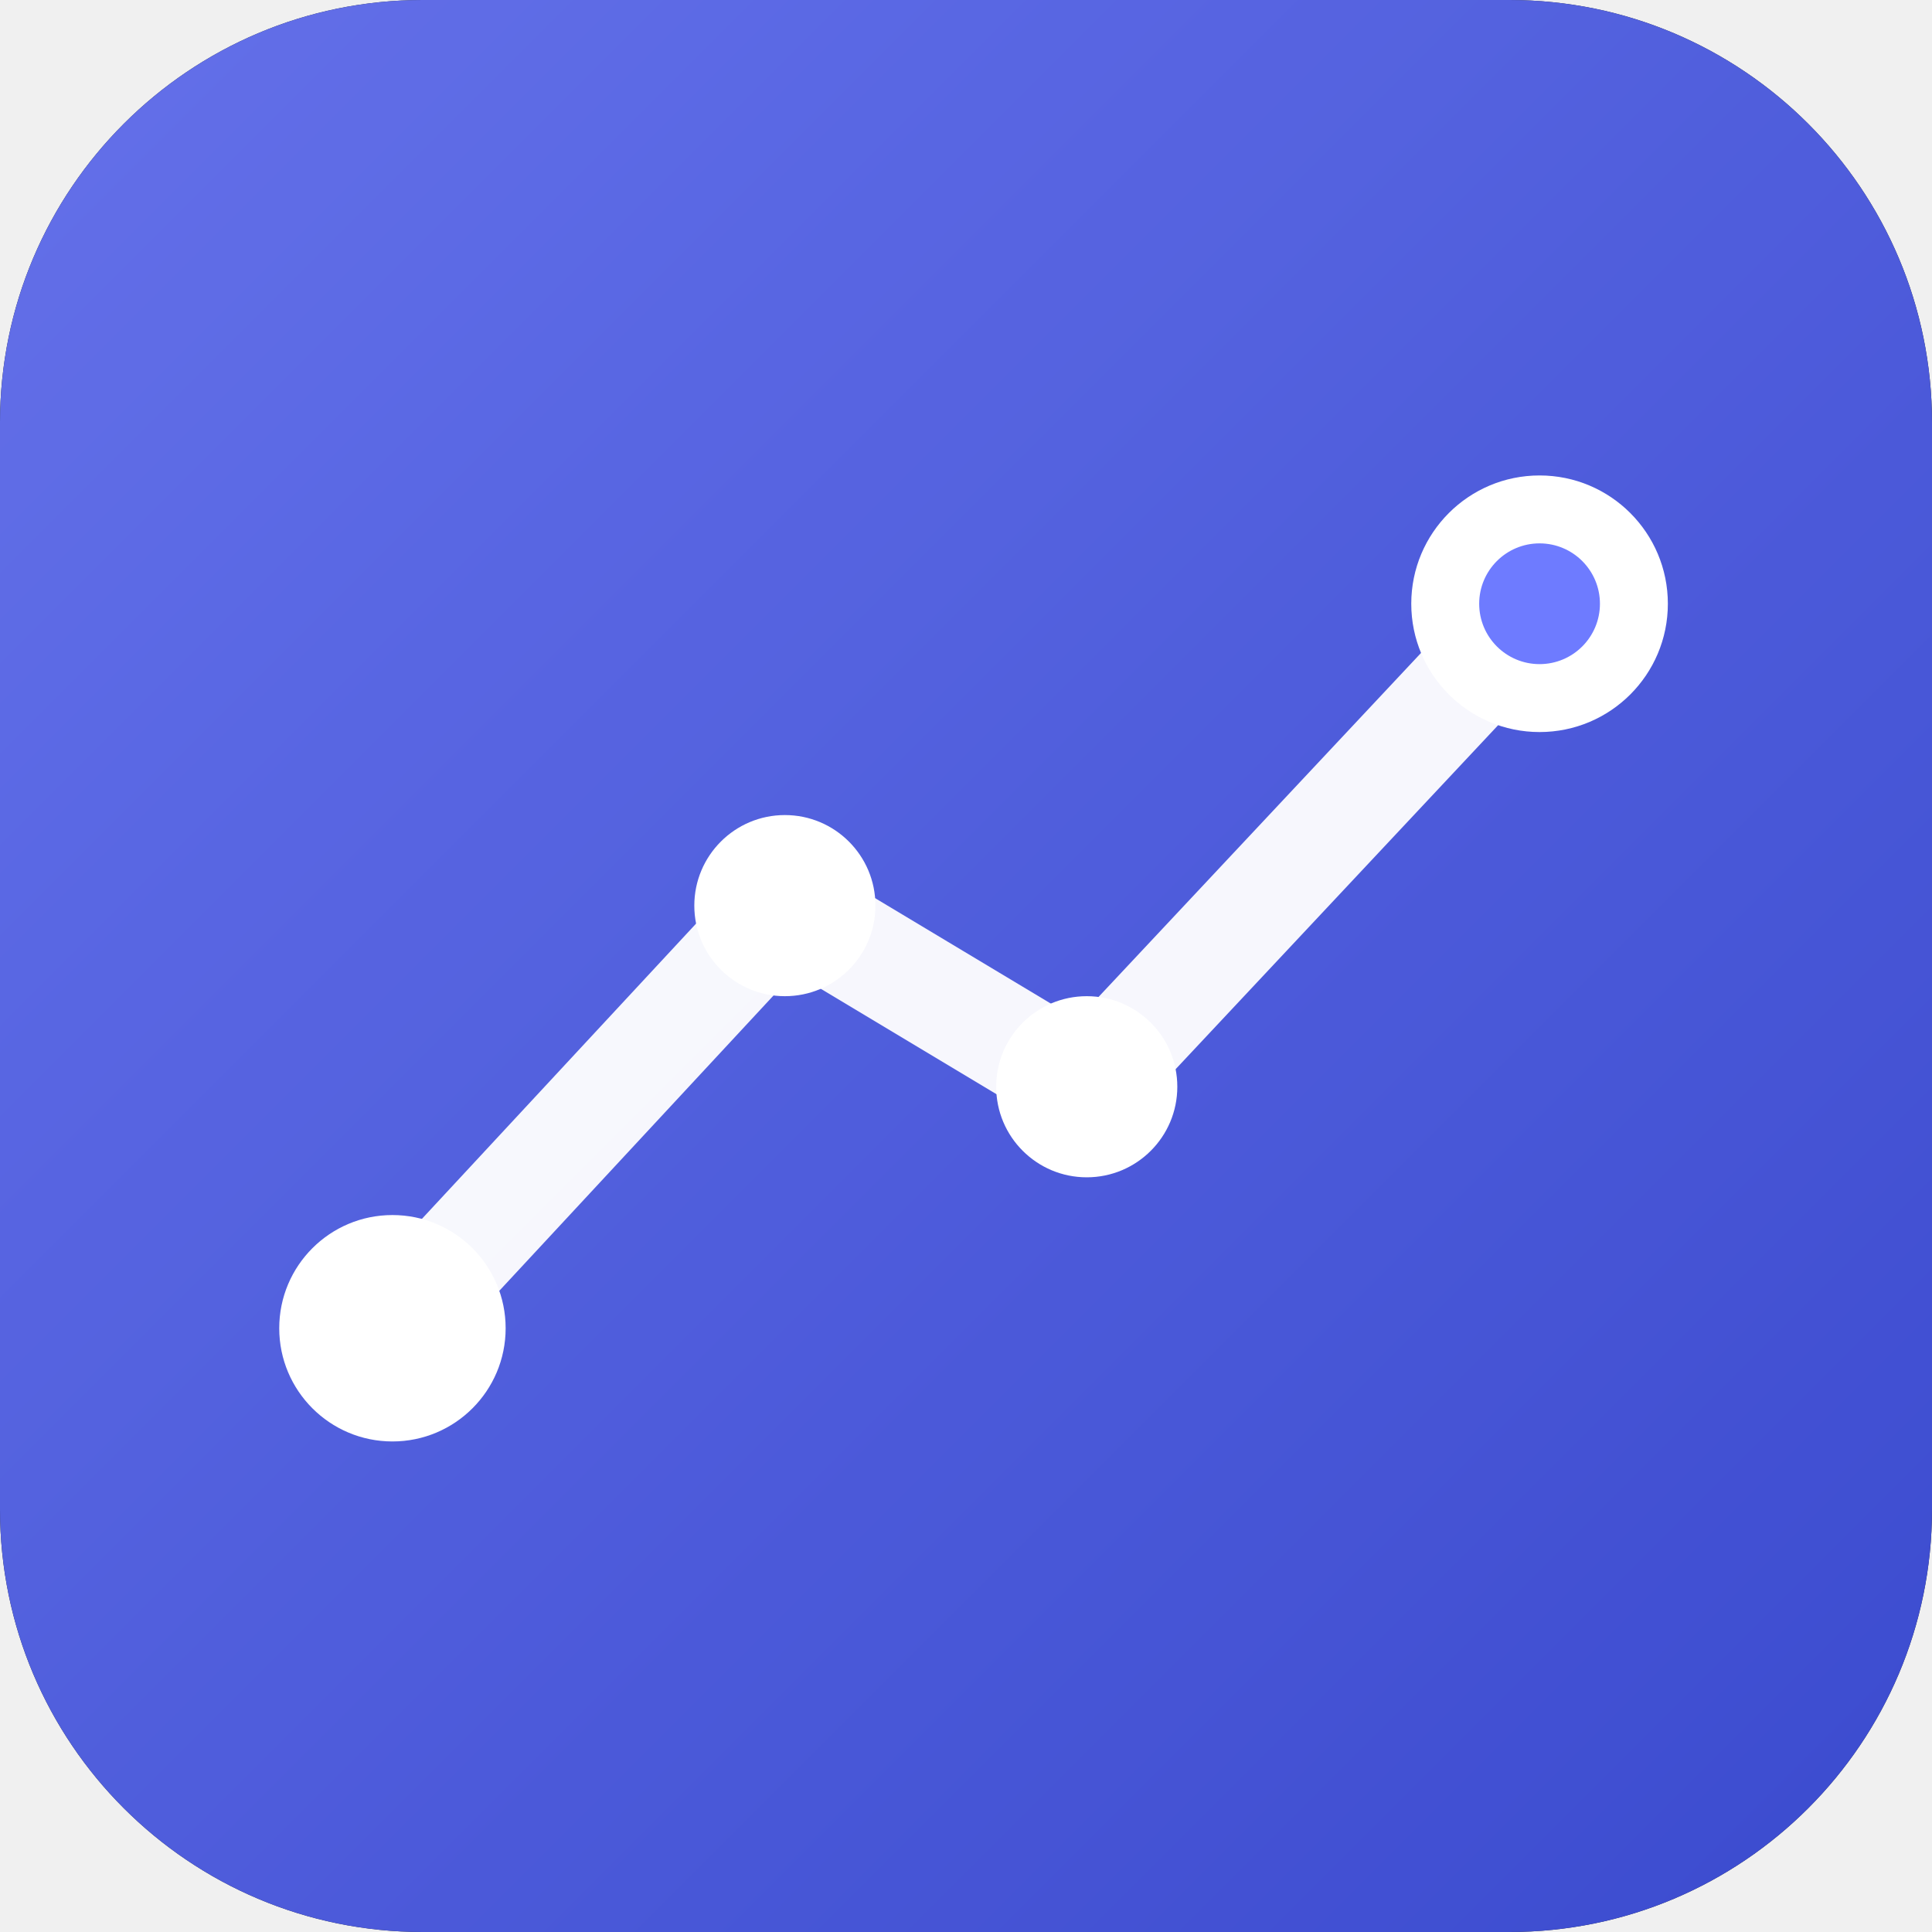
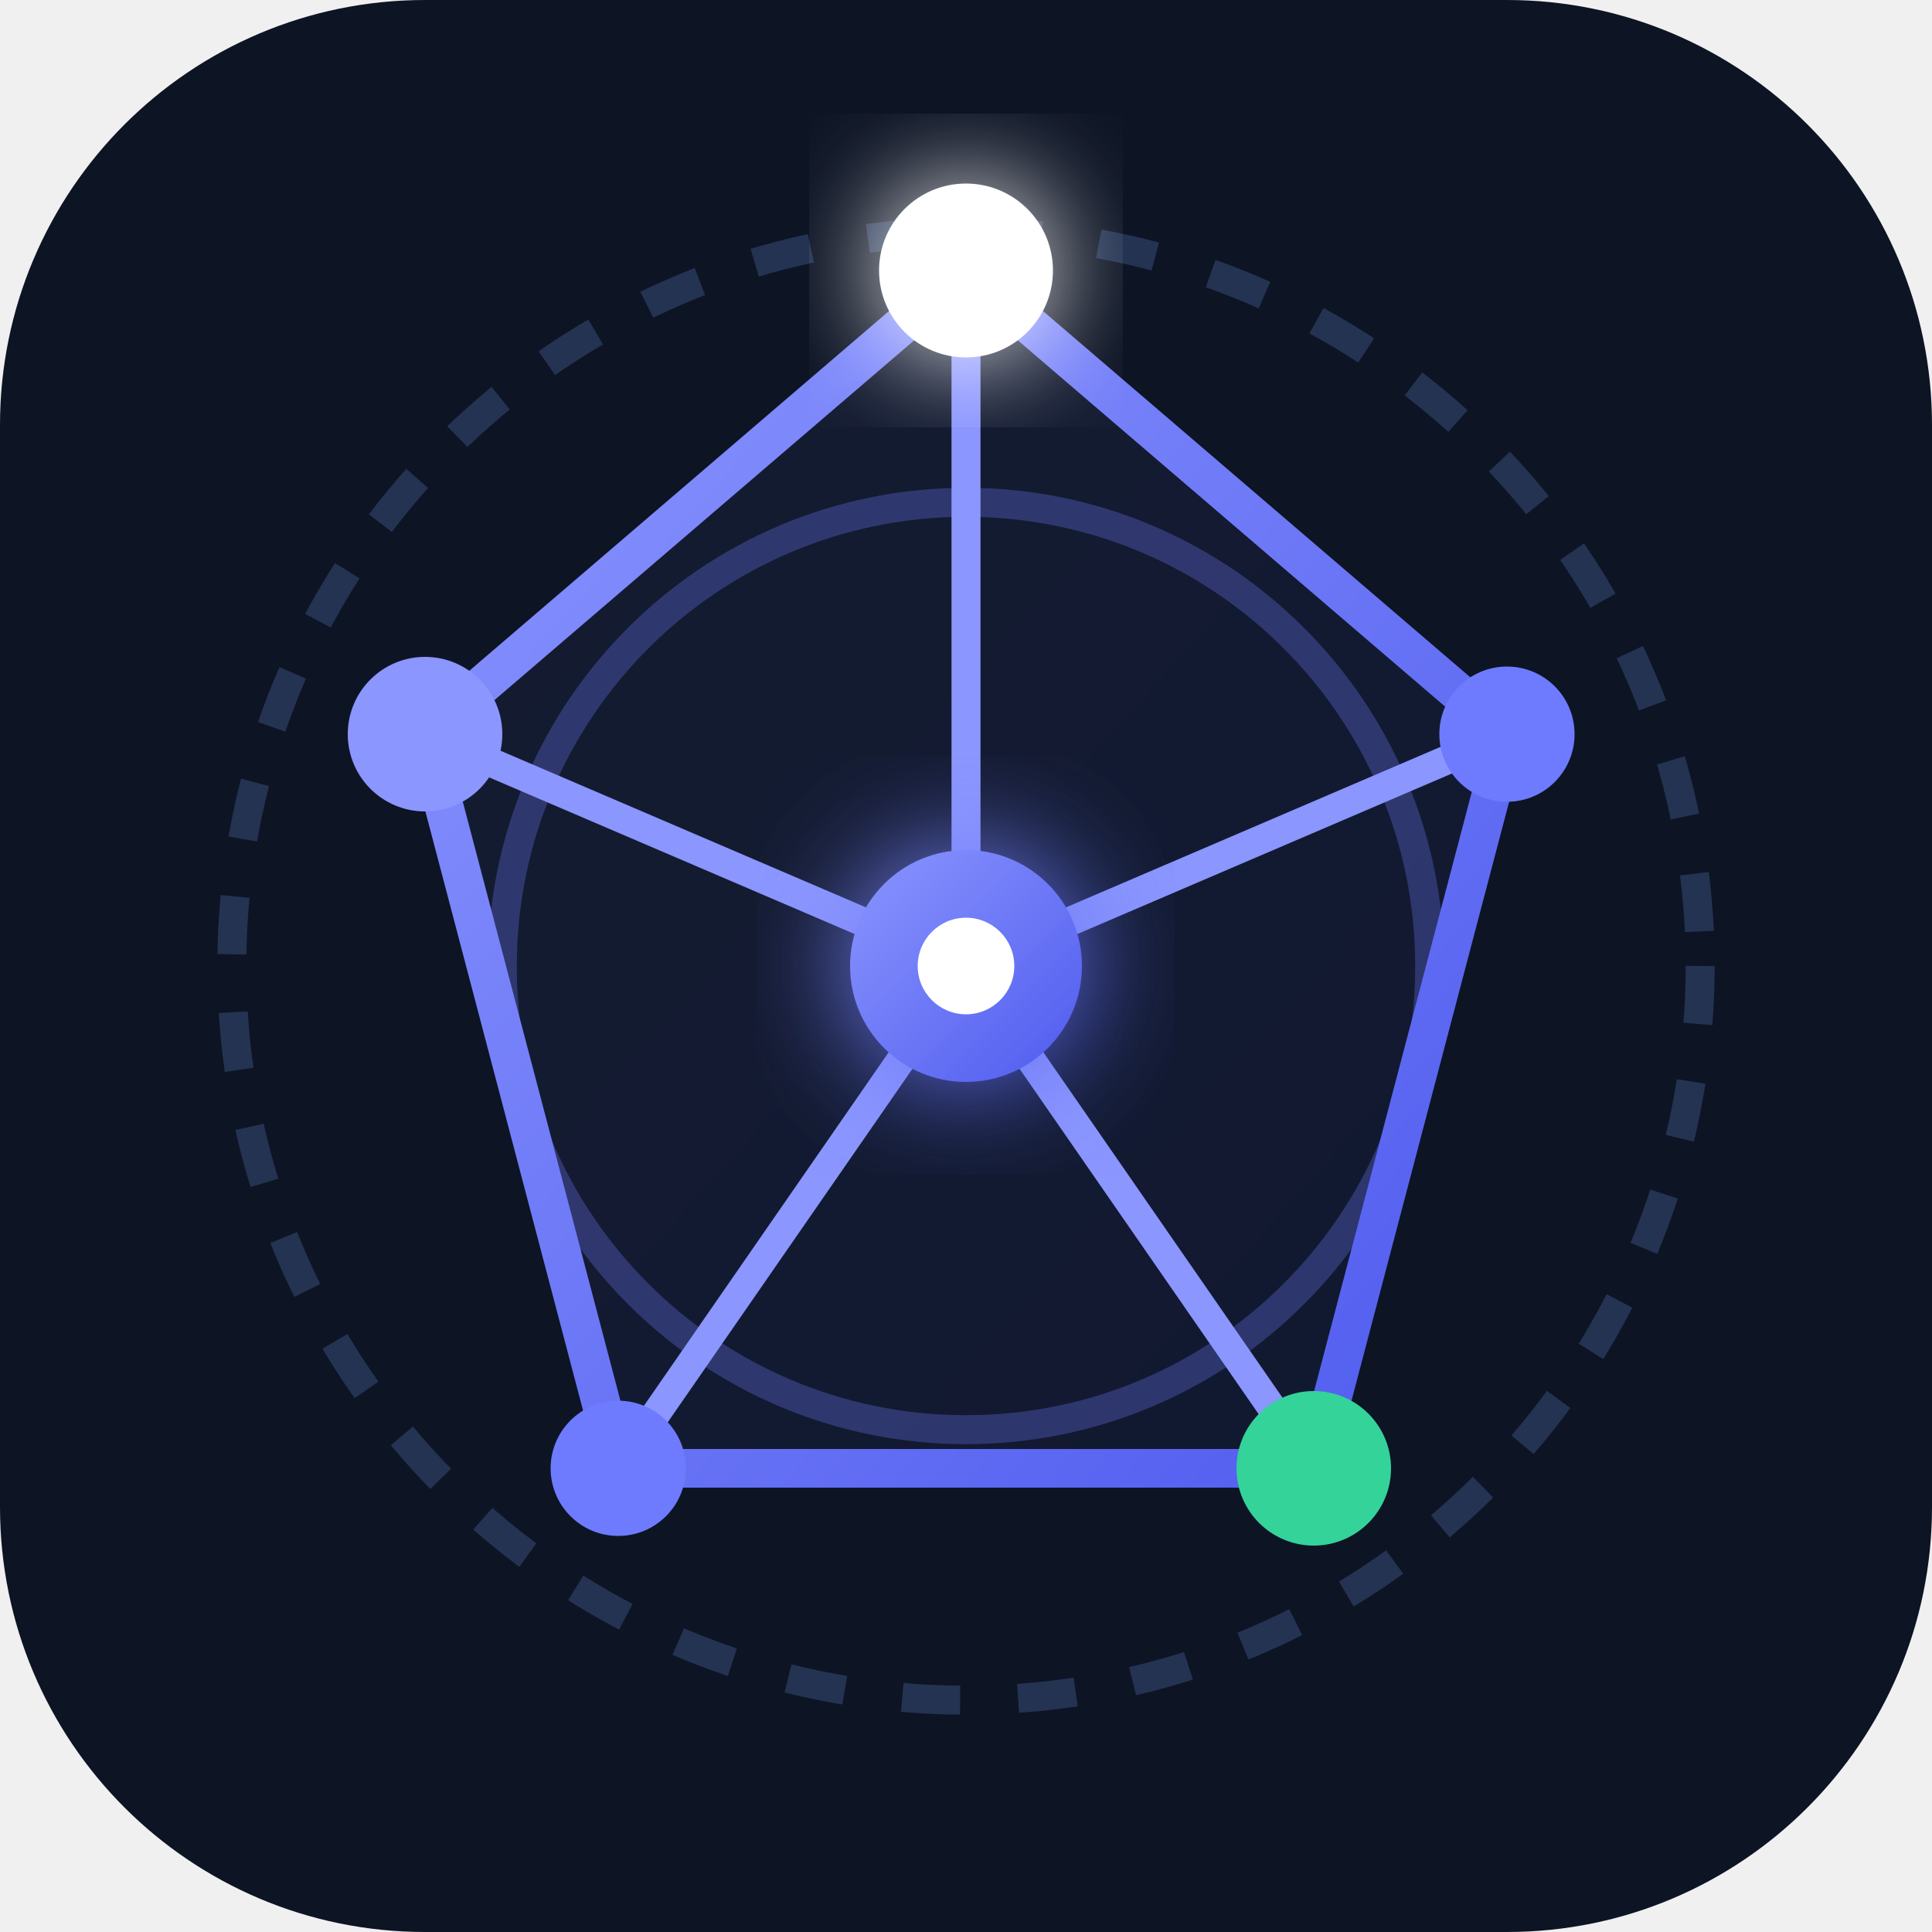
- <svg xmlns="http://www.w3.org/2000/svg" viewBox="0 0 512 512">
-   <rect width="512" height="512" rx="112" fill="#0D1424" />
-   <rect width="512" height="512" rx="112" fill="url(#g)" opacity="0.9" />
+ <svg xmlns="http://www.w3.org/2000/svg" viewBox="0 0 100 100">
  <defs>
-     <linearGradient id="g" x1="0" y1="0" x2="1" y2="1">
-       <stop offset="0" stop-color="#6E7BFF" />
-       <stop offset="1" stop-color="#4050E0" />
+     <linearGradient id="cosmozGrad" x1="0%" y1="0%" x2="100%" y2="100%">
+       <stop offset="0%" stop-color="#8B96FF" />
+       <stop offset="100%" stop-color="#4F5BEE" />
    </linearGradient>
+     <filter id="cosmozGlow" x="-40%" y="-40%" width="180%" height="180%">
+       <feGaussianBlur stdDeviation="3" result="blur" />
+       <feComposite in="SourceGraphic" in2="blur" operator="over" />
+     </filter>
  </defs>
-   <polyline points="104,352 208,240 288,288 408,160" fill="none" stroke="#FFFFFF" stroke-width="28" stroke-linecap="round" stroke-linejoin="round" opacity="0.95" />
-   <circle cx="104" cy="352" r="30" fill="#FFFFFF" />
-   <circle cx="208" cy="240" r="24" fill="#FFFFFF" />
-   <circle cx="288" cy="288" r="24" fill="#FFFFFF" />
-   <circle cx="408" cy="160" r="34" fill="#FFFFFF" />
-   <circle cx="408" cy="160" r="16" fill="#6E7BFF" />
+   <rect width="100" height="100" rx="22" fill="#0D1424" />
+   <circle cx="50" cy="50" r="38" fill="none" stroke="#243352" stroke-width="1.5" stroke-dasharray="3 3" />
+   <circle cx="50" cy="50" r="24" fill="none" stroke="#6E7BFF" stroke-opacity="0.3" stroke-width="1.5" />
+   <path d="M50 14 L78 38 L68 76 L32 76 L22 38 Z" stroke="url(#cosmozGrad)" stroke-width="2" stroke-linejoin="round" fill="url(#cosmozGrad)" fill-opacity="0.06" />
+   <line x1="50" y1="50" x2="50" y2="14" stroke="#8B96FF" stroke-width="1.5" />
+   <line x1="50" y1="50" x2="78" y2="38" stroke="#8B96FF" stroke-width="1.5" />
+   <line x1="50" y1="50" x2="68" y2="76" stroke="#8B96FF" stroke-width="1.5" />
+   <line x1="50" y1="50" x2="32" y2="76" stroke="#8B96FF" stroke-width="1.5" />
+   <line x1="50" y1="50" x2="22" y2="38" stroke="#8B96FF" stroke-width="1.5" />
+   <circle cx="50" cy="14" r="4.5" fill="#FFFFFF" filter="url(#cosmozGlow)" />
+   <circle cx="78" cy="38" r="3.5" fill="#6E7BFF" />
+   <circle cx="68" cy="76" r="4" fill="#34D399" />
+   <circle cx="32" cy="76" r="3.5" fill="#6E7BFF" />
+   <circle cx="22" cy="38" r="4" fill="#8B96FF" />
+   <circle cx="50" cy="50" r="6" fill="url(#cosmozGrad)" filter="url(#cosmozGlow)" />
+   <circle cx="50" cy="50" r="2.5" fill="#FFFFFF" />
</svg>
